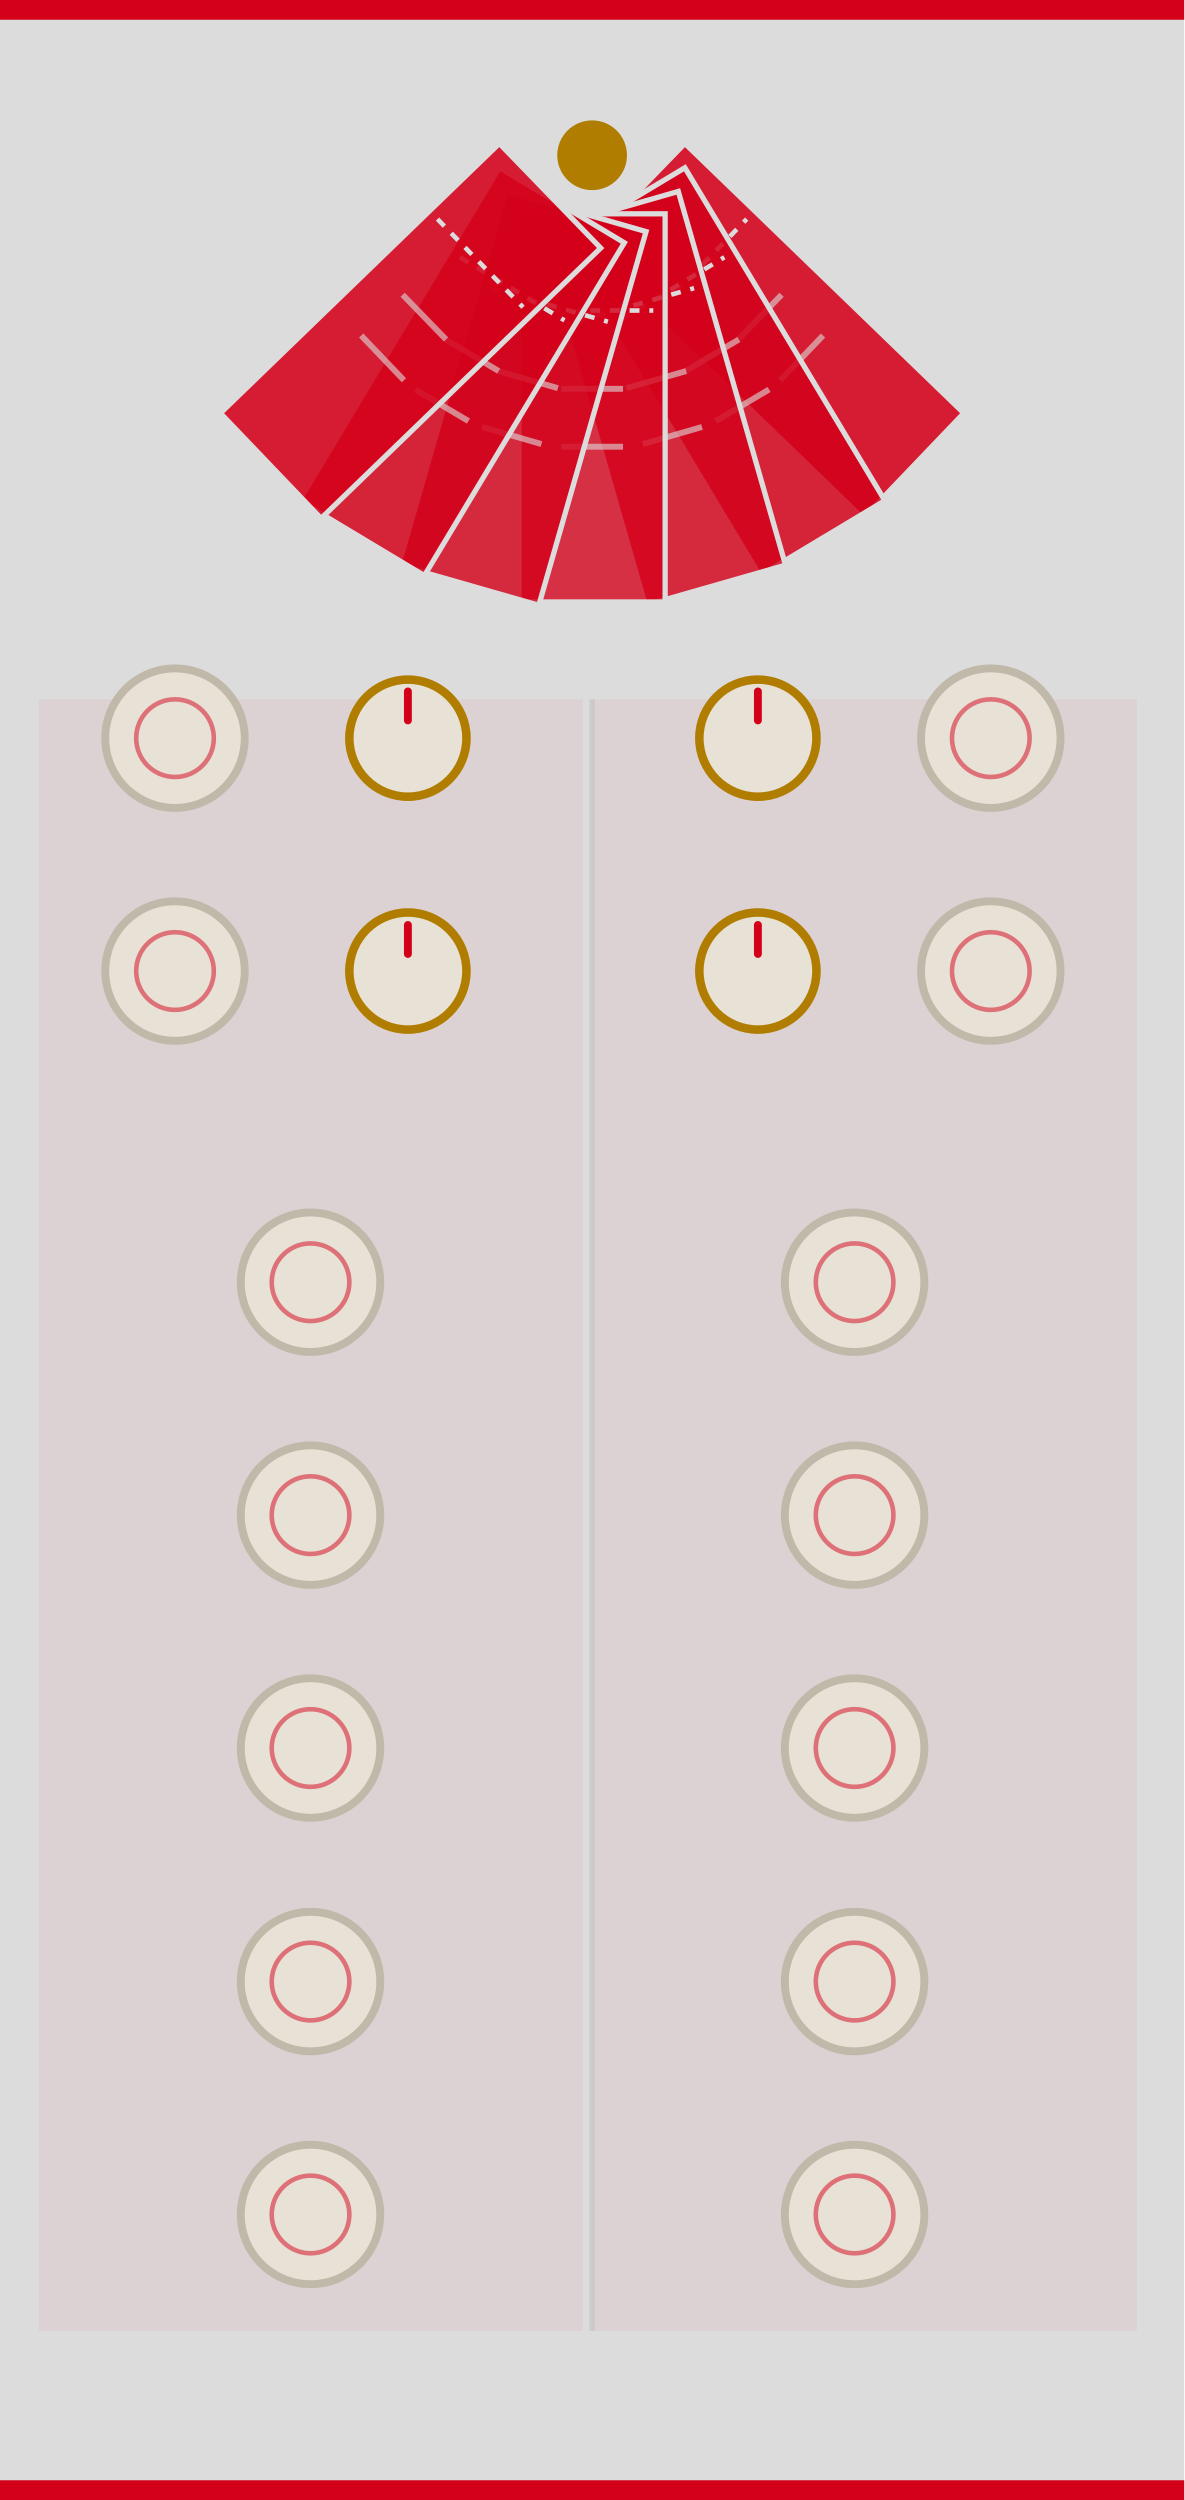
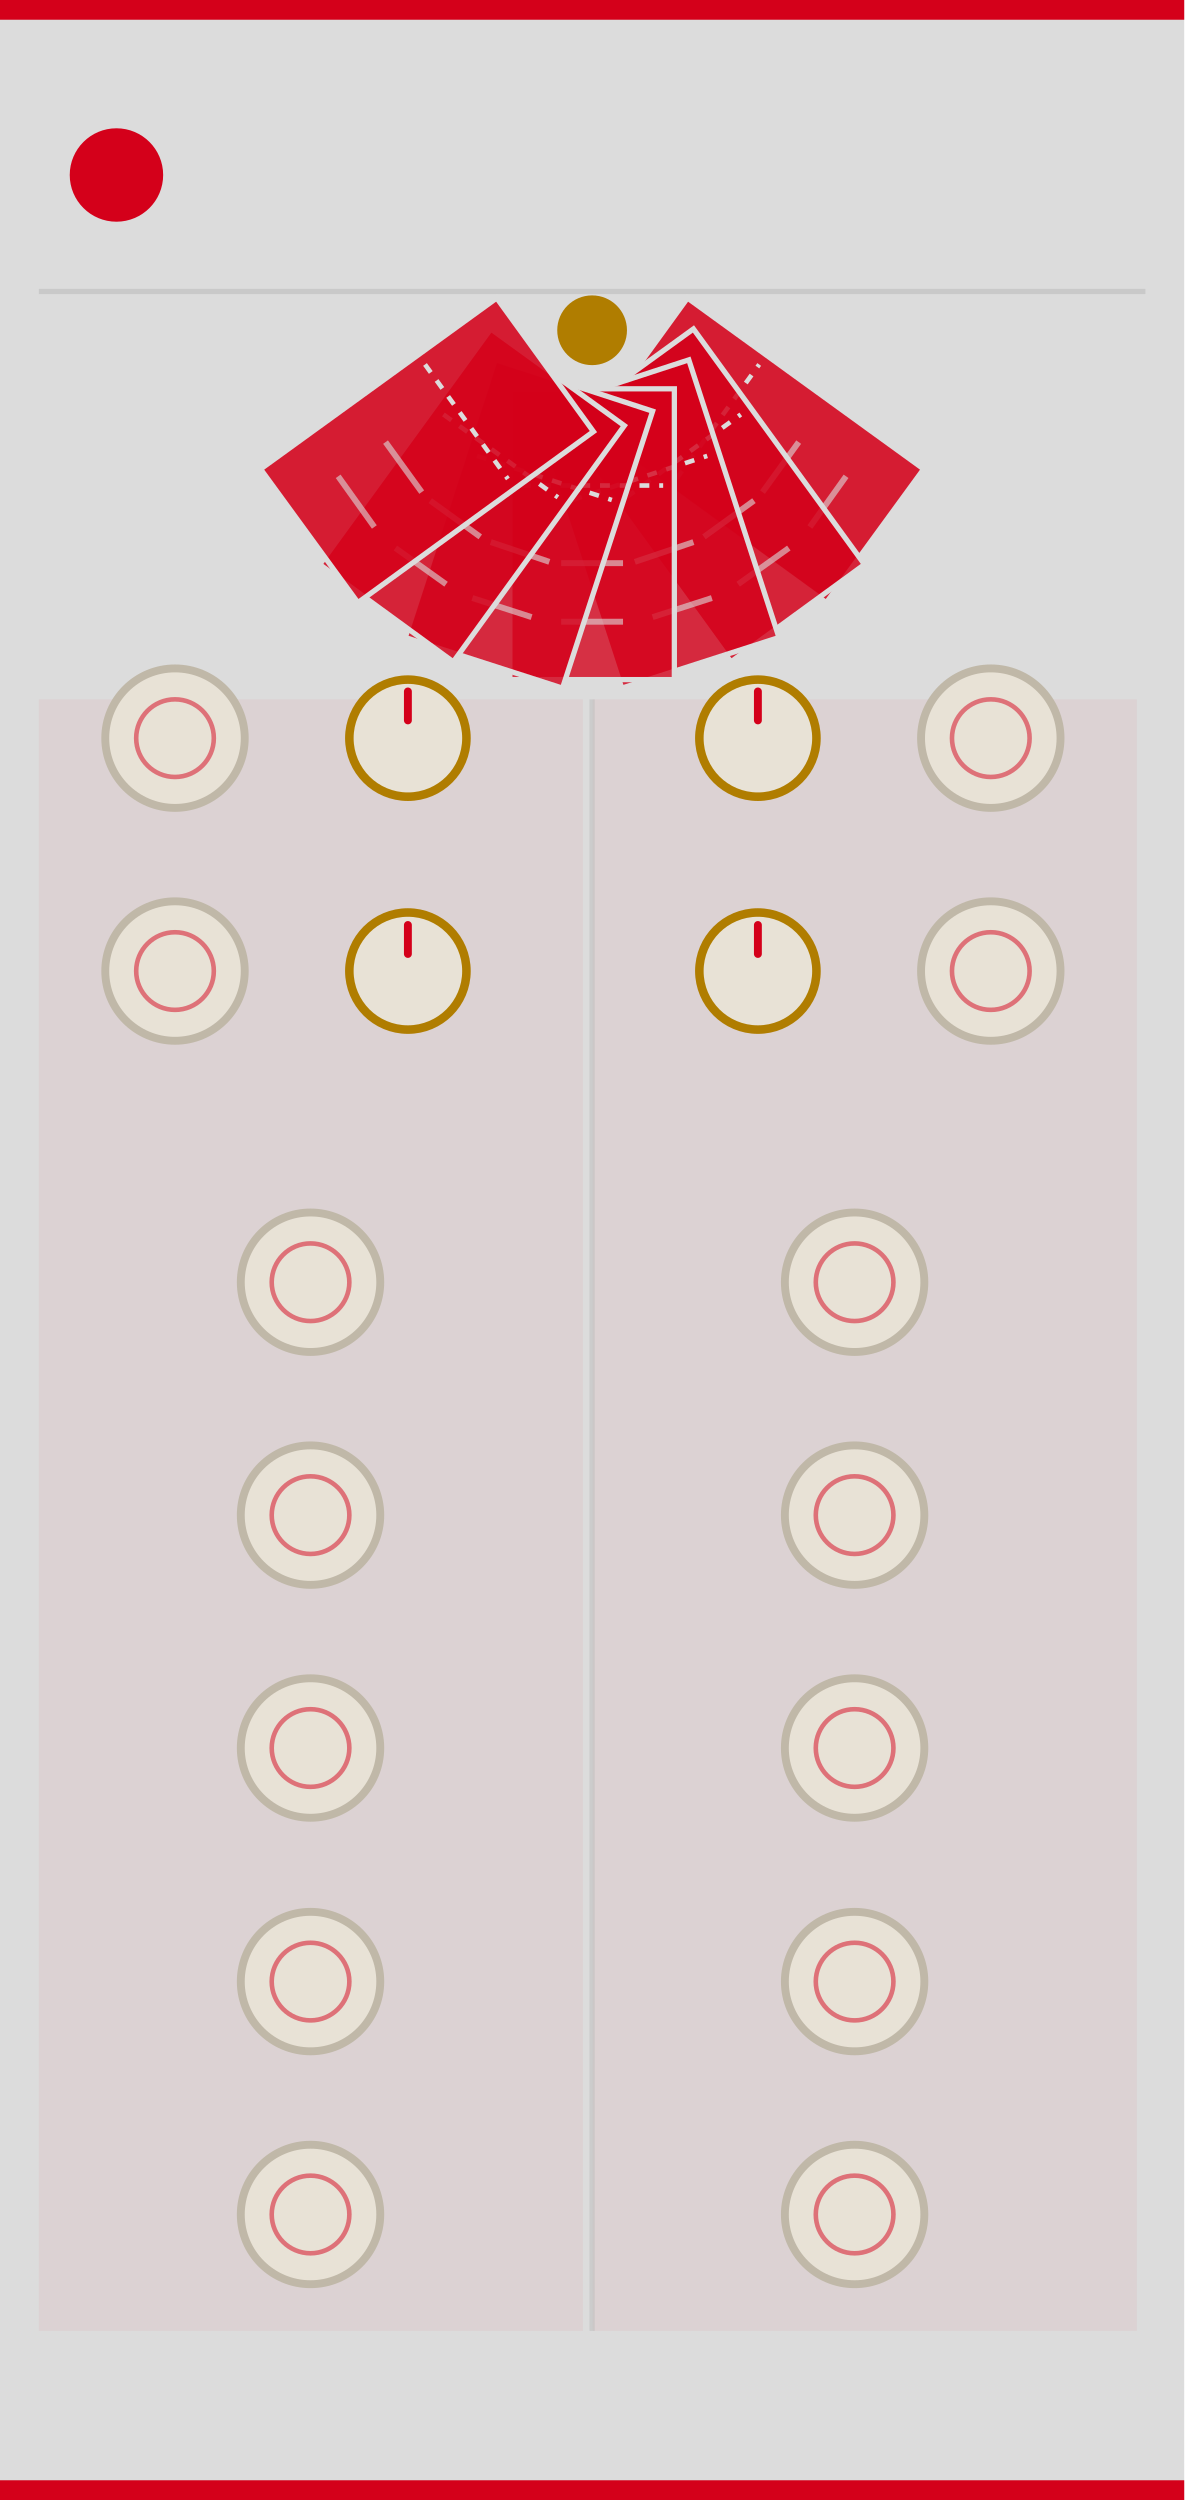
<svg xmlns="http://www.w3.org/2000/svg" width="180" height="380" viewBox="0 0 180 380">
  <rect width="180" height="380" fill="#dcdcdc" />
  <rect x="0" y="0" width="180" height="3" fill="#d4001a" />
  <rect x="0" y="377" width="180" height="3" fill="#d4001a" />
+   <circle cx="17.7" cy="26.6" r="7.1" fill="#d4001a" />
+   <line x1="5.9" y1="44.3" x2="174.1" y2="44.3" stroke="#bcbcbc" stroke-width="0.8" stroke-opacity="0.6" />
  <rect x="5.9" y="106.3" width="82.7" height="248.0" fill="#d4001a" fill-opacity="0.05" />
  <rect x="90.1" y="106.3" width="82.7" height="248.0" fill="#d4001a" fill-opacity="0.05" />
  <line x1="90.0" y1="106.3" x2="90.0" y2="354.3" stroke="#bcbcbc" stroke-width="0.8" stroke-opacity="0.5" />
  <g>
-     <path d="M 88.7 37.7 L 104.1 21.8 L 146.5 62.8 L 131.2 78.8 Z" fill="#d4001a" fill-opacity="0.87" stroke="#dcdcdc" stroke-width="0.8" />
-     <line x1="100.5" y1="46.7" x2="113.5" y2="33.3" stroke="#dcdcdc" stroke-width="0.7" stroke-dasharray="1.5,1.5" />
-     <line x1="112.2" y1="51.6" x2="118.8" y2="44.8" stroke="#dcdcdc" stroke-width="0.9" stroke-opacity="0.6" />
-     <line x1="118.6" y1="57.8" x2="125.1" y2="51.0" stroke="#dcdcdc" stroke-width="0.9" stroke-opacity="0.6" />
-     <path d="M 85.1 36.9 L 104.1 25.5 L 134.5 76.1 L 115.5 87.5 Z" fill="#d4001a" fill-opacity="0.84" stroke="#dcdcdc" stroke-width="0.8" />
-     <line x1="94.2" y1="48.7" x2="110.1" y2="39.1" stroke="#dcdcdc" stroke-width="0.7" stroke-dasharray="1.5,1.5" />
-     <line x1="104.2" y1="56.4" x2="112.3" y2="51.6" stroke="#dcdcdc" stroke-width="0.9" stroke-opacity="0.6" />
-     <line x1="108.8" y1="64.0" x2="116.9" y2="59.2" stroke="#dcdcdc" stroke-width="0.9" stroke-opacity="0.6" />
-     <path d="M 81.8 35.2 L 103.1 29.1 L 119.4 85.9 L 98.1 92.0 Z" fill="#d4001a" fill-opacity="0.81" stroke="#dcdcdc" stroke-width="0.8" />
-     <line x1="87.6" y1="48.9" x2="105.5" y2="43.8" stroke="#dcdcdc" stroke-width="0.7" stroke-dasharray="1.5,1.5" />
-     <line x1="95.2" y1="59.0" x2="104.3" y2="56.4" stroke="#dcdcdc" stroke-width="0.9" stroke-opacity="0.6" />
-     <line x1="97.7" y1="67.5" x2="106.7" y2="64.9" stroke="#dcdcdc" stroke-width="0.9" stroke-opacity="0.6" />
-     <path d="M 78.9 32.5 L 101.1 32.5 L 101.1 91.5 L 78.9 91.5 Z" fill="#d4001a" fill-opacity="0.78" stroke="#dcdcdc" stroke-width="0.8" />
-     <line x1="80.7" y1="47.2" x2="99.3" y2="47.2" stroke="#dcdcdc" stroke-width="0.7" stroke-dasharray="1.5,1.5" />
-     <line x1="85.3" y1="59.1" x2="94.7" y2="59.1" stroke="#dcdcdc" stroke-width="0.9" stroke-opacity="0.6" />
-     <line x1="85.3" y1="67.9" x2="94.7" y2="67.9" stroke="#dcdcdc" stroke-width="0.9" stroke-opacity="0.6" />
-     <path d="M 76.9 29.1 L 98.2 35.2 L 81.9 92.0 L 60.6 85.9 Z" fill="#d4001a" fill-opacity="0.81" stroke="#dcdcdc" stroke-width="0.8" />
-     <line x1="74.5" y1="43.8" x2="92.4" y2="48.9" stroke="#dcdcdc" stroke-width="0.7" stroke-dasharray="1.5,1.5" />
-     <line x1="75.7" y1="56.4" x2="84.8" y2="59.0" stroke="#dcdcdc" stroke-width="0.9" stroke-opacity="0.6" />
-     <line x1="73.3" y1="64.9" x2="82.3" y2="67.5" stroke="#dcdcdc" stroke-width="0.9" stroke-opacity="0.6" />
-     <path d="M 75.9 25.5 L 94.9 36.9 L 64.5 87.5 L 45.5 76.1 Z" fill="#d4001a" fill-opacity="0.84" stroke="#dcdcdc" stroke-width="0.8" />
-     <line x1="69.9" y1="39.1" x2="85.8" y2="48.7" stroke="#dcdcdc" stroke-width="0.7" stroke-dasharray="1.5,1.5" />
-     <line x1="67.7" y1="51.6" x2="75.8" y2="56.4" stroke="#dcdcdc" stroke-width="0.9" stroke-opacity="0.6" />
-     <line x1="63.1" y1="59.2" x2="71.2" y2="64.0" stroke="#dcdcdc" stroke-width="0.9" stroke-opacity="0.6" />
-     <path d="M 75.9 21.8 L 91.3 37.7 L 48.8 78.8 L 33.5 62.8 Z" fill="#d4001a" fill-opacity="0.87" stroke="#dcdcdc" stroke-width="0.8" />
-     <line x1="66.5" y1="33.3" x2="79.5" y2="46.7" stroke="#dcdcdc" stroke-width="0.7" stroke-dasharray="1.5,1.5" />
-     <line x1="61.2" y1="44.8" x2="67.8" y2="51.6" stroke="#dcdcdc" stroke-width="0.9" stroke-opacity="0.6" />
-     <line x1="54.9" y1="51.0" x2="61.4" y2="57.8" stroke="#dcdcdc" stroke-width="0.9" stroke-opacity="0.6" />
-     <circle cx="90.0" cy="23.6" r="5.3" fill="#b07d00" />
+     <path d="M 89.8 65.6 L 104.5 45.3 L 140.4 71.3 L 125.6 91.6 Z" fill="#d4001a" fill-opacity="0.87" stroke="#dcdcdc" stroke-width="0.8" />
+     <line x1="102.8" y1="72.8" x2="115.4" y2="55.4" stroke="#dcdcdc" stroke-width="0.7" stroke-dasharray="1.5,1.5" />
+     <line x1="115.9" y1="74.8" x2="121.4" y2="67.2" stroke="#dcdcdc" stroke-width="0.9" stroke-opacity="0.6" />
+     <line x1="123.1" y1="80.1" x2="128.6" y2="72.4" stroke="#dcdcdc" stroke-width="0.9" stroke-opacity="0.6" />
+     <path d="M 85.1 64.7 L 105.4 50.0 L 131.4 85.8 L 111.1 100.6 Z" fill="#d4001a" fill-opacity="0.84" stroke="#dcdcdc" stroke-width="0.8" />
+     <line x1="95.2" y1="75.6" x2="112.6" y2="63.0" stroke="#dcdcdc" stroke-width="0.7" stroke-dasharray="1.5,1.5" />
+     <line x1="107.0" y1="81.6" x2="114.6" y2="76.1" stroke="#dcdcdc" stroke-width="0.9" stroke-opacity="0.6" />
+     <line x1="112.2" y1="88.8" x2="119.9" y2="83.3" stroke="#dcdcdc" stroke-width="0.9" stroke-opacity="0.6" />
+     <path d="M 80.8 62.5 L 104.7 54.7 L 118.4 96.9 L 94.5 104.6 Z" fill="#d4001a" fill-opacity="0.81" stroke="#dcdcdc" stroke-width="0.8" />
+     <line x1="87.0" y1="76.0" x2="107.5" y2="69.3" stroke="#dcdcdc" stroke-width="0.7" stroke-dasharray="1.5,1.5" />
+     <line x1="96.5" y1="85.4" x2="105.4" y2="82.4" stroke="#dcdcdc" stroke-width="0.9" stroke-opacity="0.6" />
+     <line x1="99.2" y1="93.8" x2="108.2" y2="90.9" stroke="#dcdcdc" stroke-width="0.9" stroke-opacity="0.6" />
+     <path d="M 77.5 59.1 L 102.5 59.1 L 102.5 103.3 L 77.5 103.3 Z" fill="#d4001a" fill-opacity="0.78" stroke="#dcdcdc" stroke-width="0.8" />
+     <line x1="79.2" y1="73.8" x2="100.8" y2="73.8" stroke="#dcdcdc" stroke-width="0.7" stroke-dasharray="1.5,1.5" />
+     <line x1="85.3" y1="85.6" x2="94.7" y2="85.6" stroke="#dcdcdc" stroke-width="0.9" stroke-opacity="0.6" />
+     <line x1="85.3" y1="94.5" x2="94.7" y2="94.5" stroke="#dcdcdc" stroke-width="0.9" stroke-opacity="0.6" />
+     <path d="M 75.3 54.7 L 99.2 62.5 L 85.5 104.6 L 61.6 96.9 Z" fill="#d4001a" fill-opacity="0.81" stroke="#dcdcdc" stroke-width="0.8" />
+     <line x1="72.5" y1="69.3" x2="93.0" y2="76.0" stroke="#dcdcdc" stroke-width="0.7" stroke-dasharray="1.5,1.5" />
+     <line x1="74.6" y1="82.4" x2="83.5" y2="85.4" stroke="#dcdcdc" stroke-width="0.9" stroke-opacity="0.6" />
+     <line x1="71.8" y1="90.9" x2="80.8" y2="93.8" stroke="#dcdcdc" stroke-width="0.9" stroke-opacity="0.6" />
+     <path d="M 74.6 50.0 L 94.9 64.7 L 68.9 100.6 L 48.6 85.8 Z" fill="#d4001a" fill-opacity="0.84" stroke="#dcdcdc" stroke-width="0.8" />
+     <line x1="67.4" y1="63.0" x2="84.8" y2="75.6" stroke="#dcdcdc" stroke-width="0.7" stroke-dasharray="1.5,1.5" />
+     <line x1="65.4" y1="76.1" x2="73.0" y2="81.6" stroke="#dcdcdc" stroke-width="0.9" stroke-opacity="0.6" />
+     <line x1="60.1" y1="83.3" x2="67.8" y2="88.8" stroke="#dcdcdc" stroke-width="0.9" stroke-opacity="0.6" />
+     <path d="M 75.5 45.3 L 90.2 65.6 L 54.4 91.6 L 39.6 71.3 Z" fill="#d4001a" fill-opacity="0.87" stroke="#dcdcdc" stroke-width="0.8" />
+     <line x1="64.6" y1="55.4" x2="77.2" y2="72.8" stroke="#dcdcdc" stroke-width="0.7" stroke-dasharray="1.5,1.5" />
+     <line x1="58.6" y1="67.2" x2="64.1" y2="74.8" stroke="#dcdcdc" stroke-width="0.9" stroke-opacity="0.6" />
+     <line x1="51.4" y1="72.4" x2="56.9" y2="80.1" stroke="#dcdcdc" stroke-width="0.9" stroke-opacity="0.6" />
+     <circle cx="90.0" cy="50.2" r="5.3" fill="#b07d00" />
  </g>
  <g id="components">
    <circle cx="26.6" cy="112.2" r="10.6" fill="#e8e2d6" stroke="#c0b8a8" stroke-width="1.2" />
    <circle cx="26.6" cy="112.2" r="5.9" fill="none" stroke="#d4001a" stroke-width="0.7" opacity="0.5" />
    <circle cx="62.0" cy="112.2" r="8.9" fill="#e8e2d6" stroke="#b07d00" stroke-width="1.3" />
    <line x1="62.0" y1="109.5" x2="62.0" y2="105.1" stroke="#d4001a" stroke-width="1.2" stroke-linecap="round" />
    <circle cx="115.2" cy="112.2" r="8.9" fill="#e8e2d6" stroke="#b07d00" stroke-width="1.3" />
    <line x1="115.2" y1="109.5" x2="115.2" y2="105.1" stroke="#d4001a" stroke-width="1.2" stroke-linecap="round" />
    <circle cx="150.6" cy="112.2" r="10.6" fill="#e8e2d6" stroke="#c0b8a8" stroke-width="1.2" />
    <circle cx="150.6" cy="112.2" r="5.9" fill="none" stroke="#d4001a" stroke-width="0.7" opacity="0.5" />
    <circle cx="26.6" cy="147.6" r="10.6" fill="#e8e2d6" stroke="#c0b8a8" stroke-width="1.2" />
    <circle cx="26.6" cy="147.6" r="5.9" fill="none" stroke="#d4001a" stroke-width="0.7" opacity="0.5" />
    <circle cx="62.0" cy="147.6" r="8.9" fill="#e8e2d6" stroke="#b07d00" stroke-width="1.3" />
    <line x1="62.0" y1="145.0" x2="62.0" y2="140.6" stroke="#d4001a" stroke-width="1.2" stroke-linecap="round" />
    <circle cx="115.2" cy="147.6" r="8.9" fill="#e8e2d6" stroke="#b07d00" stroke-width="1.3" />
    <line x1="115.2" y1="145.0" x2="115.2" y2="140.6" stroke="#d4001a" stroke-width="1.2" stroke-linecap="round" />
    <circle cx="150.6" cy="147.6" r="10.6" fill="#e8e2d6" stroke="#c0b8a8" stroke-width="1.2" />
    <circle cx="150.6" cy="147.6" r="5.9" fill="none" stroke="#d4001a" stroke-width="0.7" opacity="0.5" />
    <circle cx="47.2" cy="194.9" r="10.6" fill="#e8e2d6" stroke="#c0b8a8" stroke-width="1.2" />
    <circle cx="47.2" cy="194.9" r="5.9" fill="none" stroke="#d4001a" stroke-width="0.7" opacity="0.5" />
    <circle cx="129.9" cy="194.9" r="10.6" fill="#e8e2d6" stroke="#c0b8a8" stroke-width="1.2" />
    <circle cx="129.9" cy="194.9" r="5.9" fill="none" stroke="#d4001a" stroke-width="0.7" opacity="0.5" />
    <circle cx="47.2" cy="230.3" r="10.6" fill="#e8e2d6" stroke="#c0b8a8" stroke-width="1.2" />
    <circle cx="47.2" cy="230.3" r="5.9" fill="none" stroke="#d4001a" stroke-width="0.7" opacity="0.5" />
    <circle cx="129.9" cy="230.3" r="10.6" fill="#e8e2d6" stroke="#c0b8a8" stroke-width="1.2" />
    <circle cx="129.9" cy="230.3" r="5.9" fill="none" stroke="#d4001a" stroke-width="0.7" opacity="0.5" />
    <circle cx="47.2" cy="265.7" r="10.6" fill="#e8e2d6" stroke="#c0b8a8" stroke-width="1.2" />
    <circle cx="47.2" cy="265.7" r="5.9" fill="none" stroke="#d4001a" stroke-width="0.7" opacity="0.5" />
    <circle cx="129.9" cy="265.7" r="10.6" fill="#e8e2d6" stroke="#c0b8a8" stroke-width="1.2" />
    <circle cx="129.9" cy="265.7" r="5.9" fill="none" stroke="#d4001a" stroke-width="0.7" opacity="0.5" />
    <circle cx="47.2" cy="301.2" r="10.6" fill="#e8e2d6" stroke="#c0b8a8" stroke-width="1.2" />
    <circle cx="47.2" cy="301.2" r="5.9" fill="none" stroke="#d4001a" stroke-width="0.7" opacity="0.5" />
    <circle cx="129.9" cy="301.2" r="10.6" fill="#e8e2d6" stroke="#c0b8a8" stroke-width="1.2" />
    <circle cx="129.9" cy="301.2" r="5.9" fill="none" stroke="#d4001a" stroke-width="0.7" opacity="0.5" />
    <circle cx="47.2" cy="336.6" r="10.6" fill="#e8e2d6" stroke="#c0b8a8" stroke-width="1.2" />
    <circle cx="47.2" cy="336.6" r="5.9" fill="none" stroke="#d4001a" stroke-width="0.7" opacity="0.5" />
    <circle cx="129.9" cy="336.6" r="10.6" fill="#e8e2d6" stroke="#c0b8a8" stroke-width="1.2" />
    <circle cx="129.9" cy="336.6" r="5.9" fill="none" stroke="#d4001a" stroke-width="0.7" opacity="0.5" />
  </g>
</svg>
